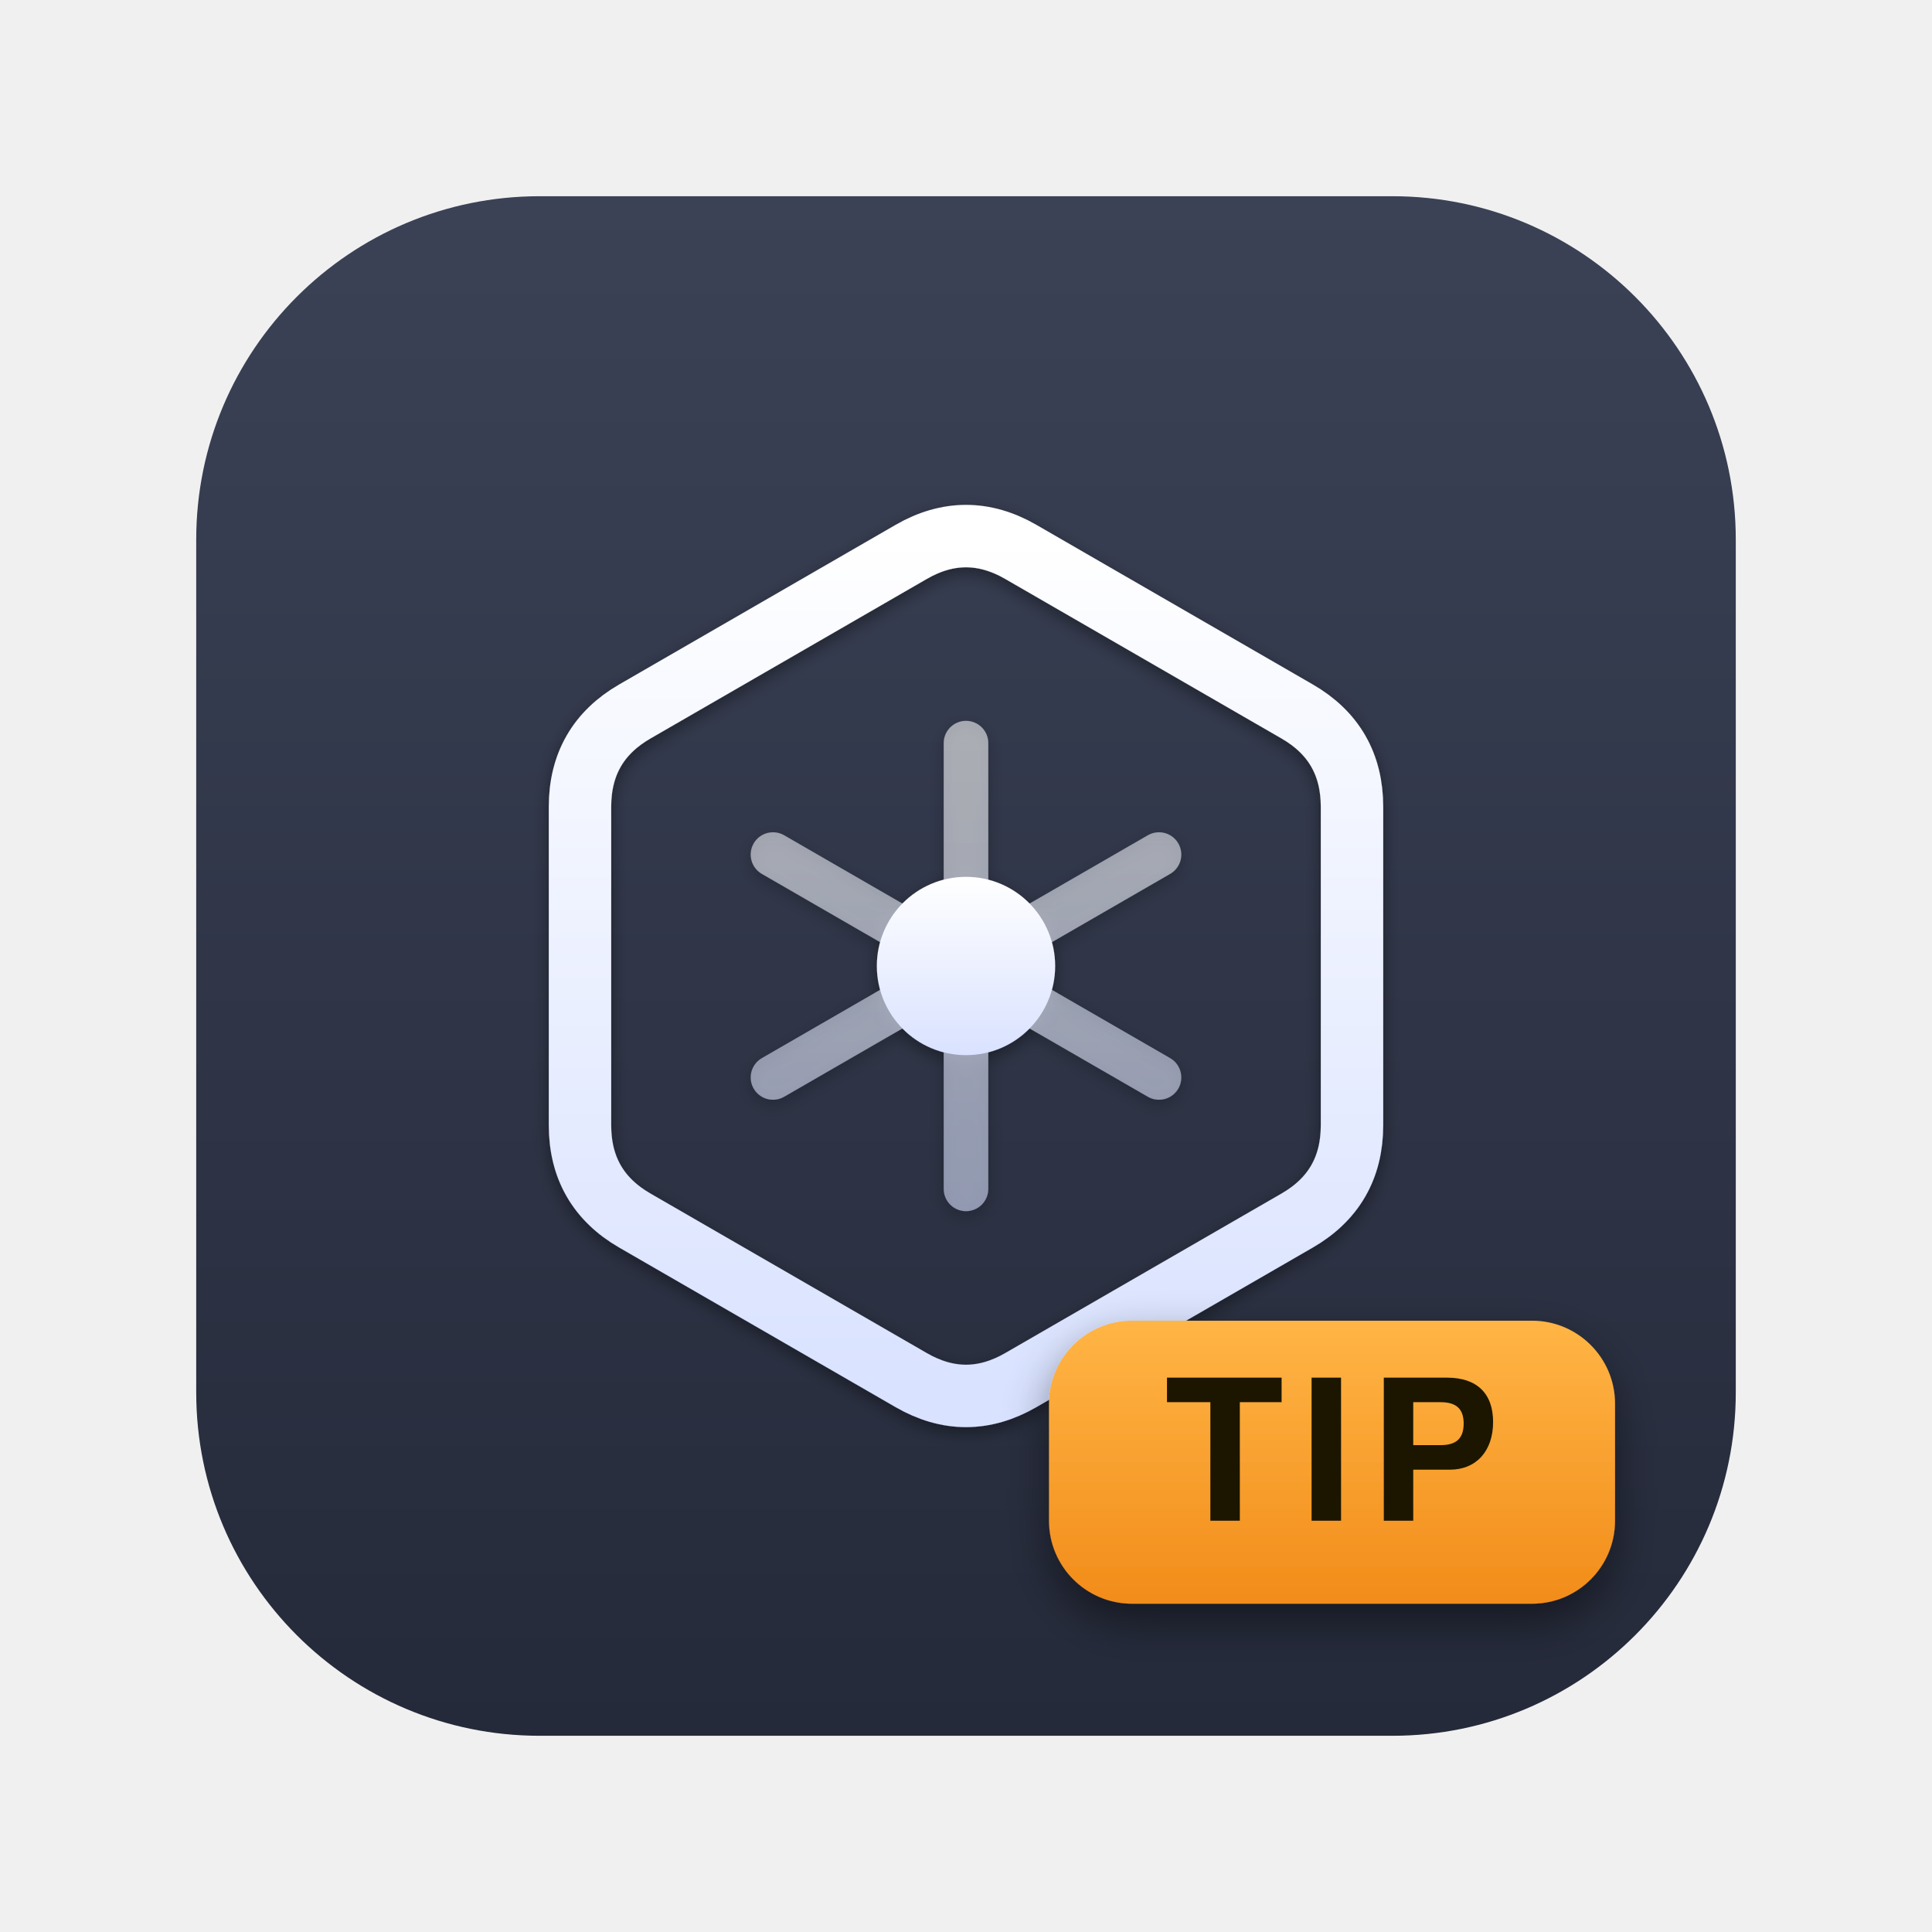
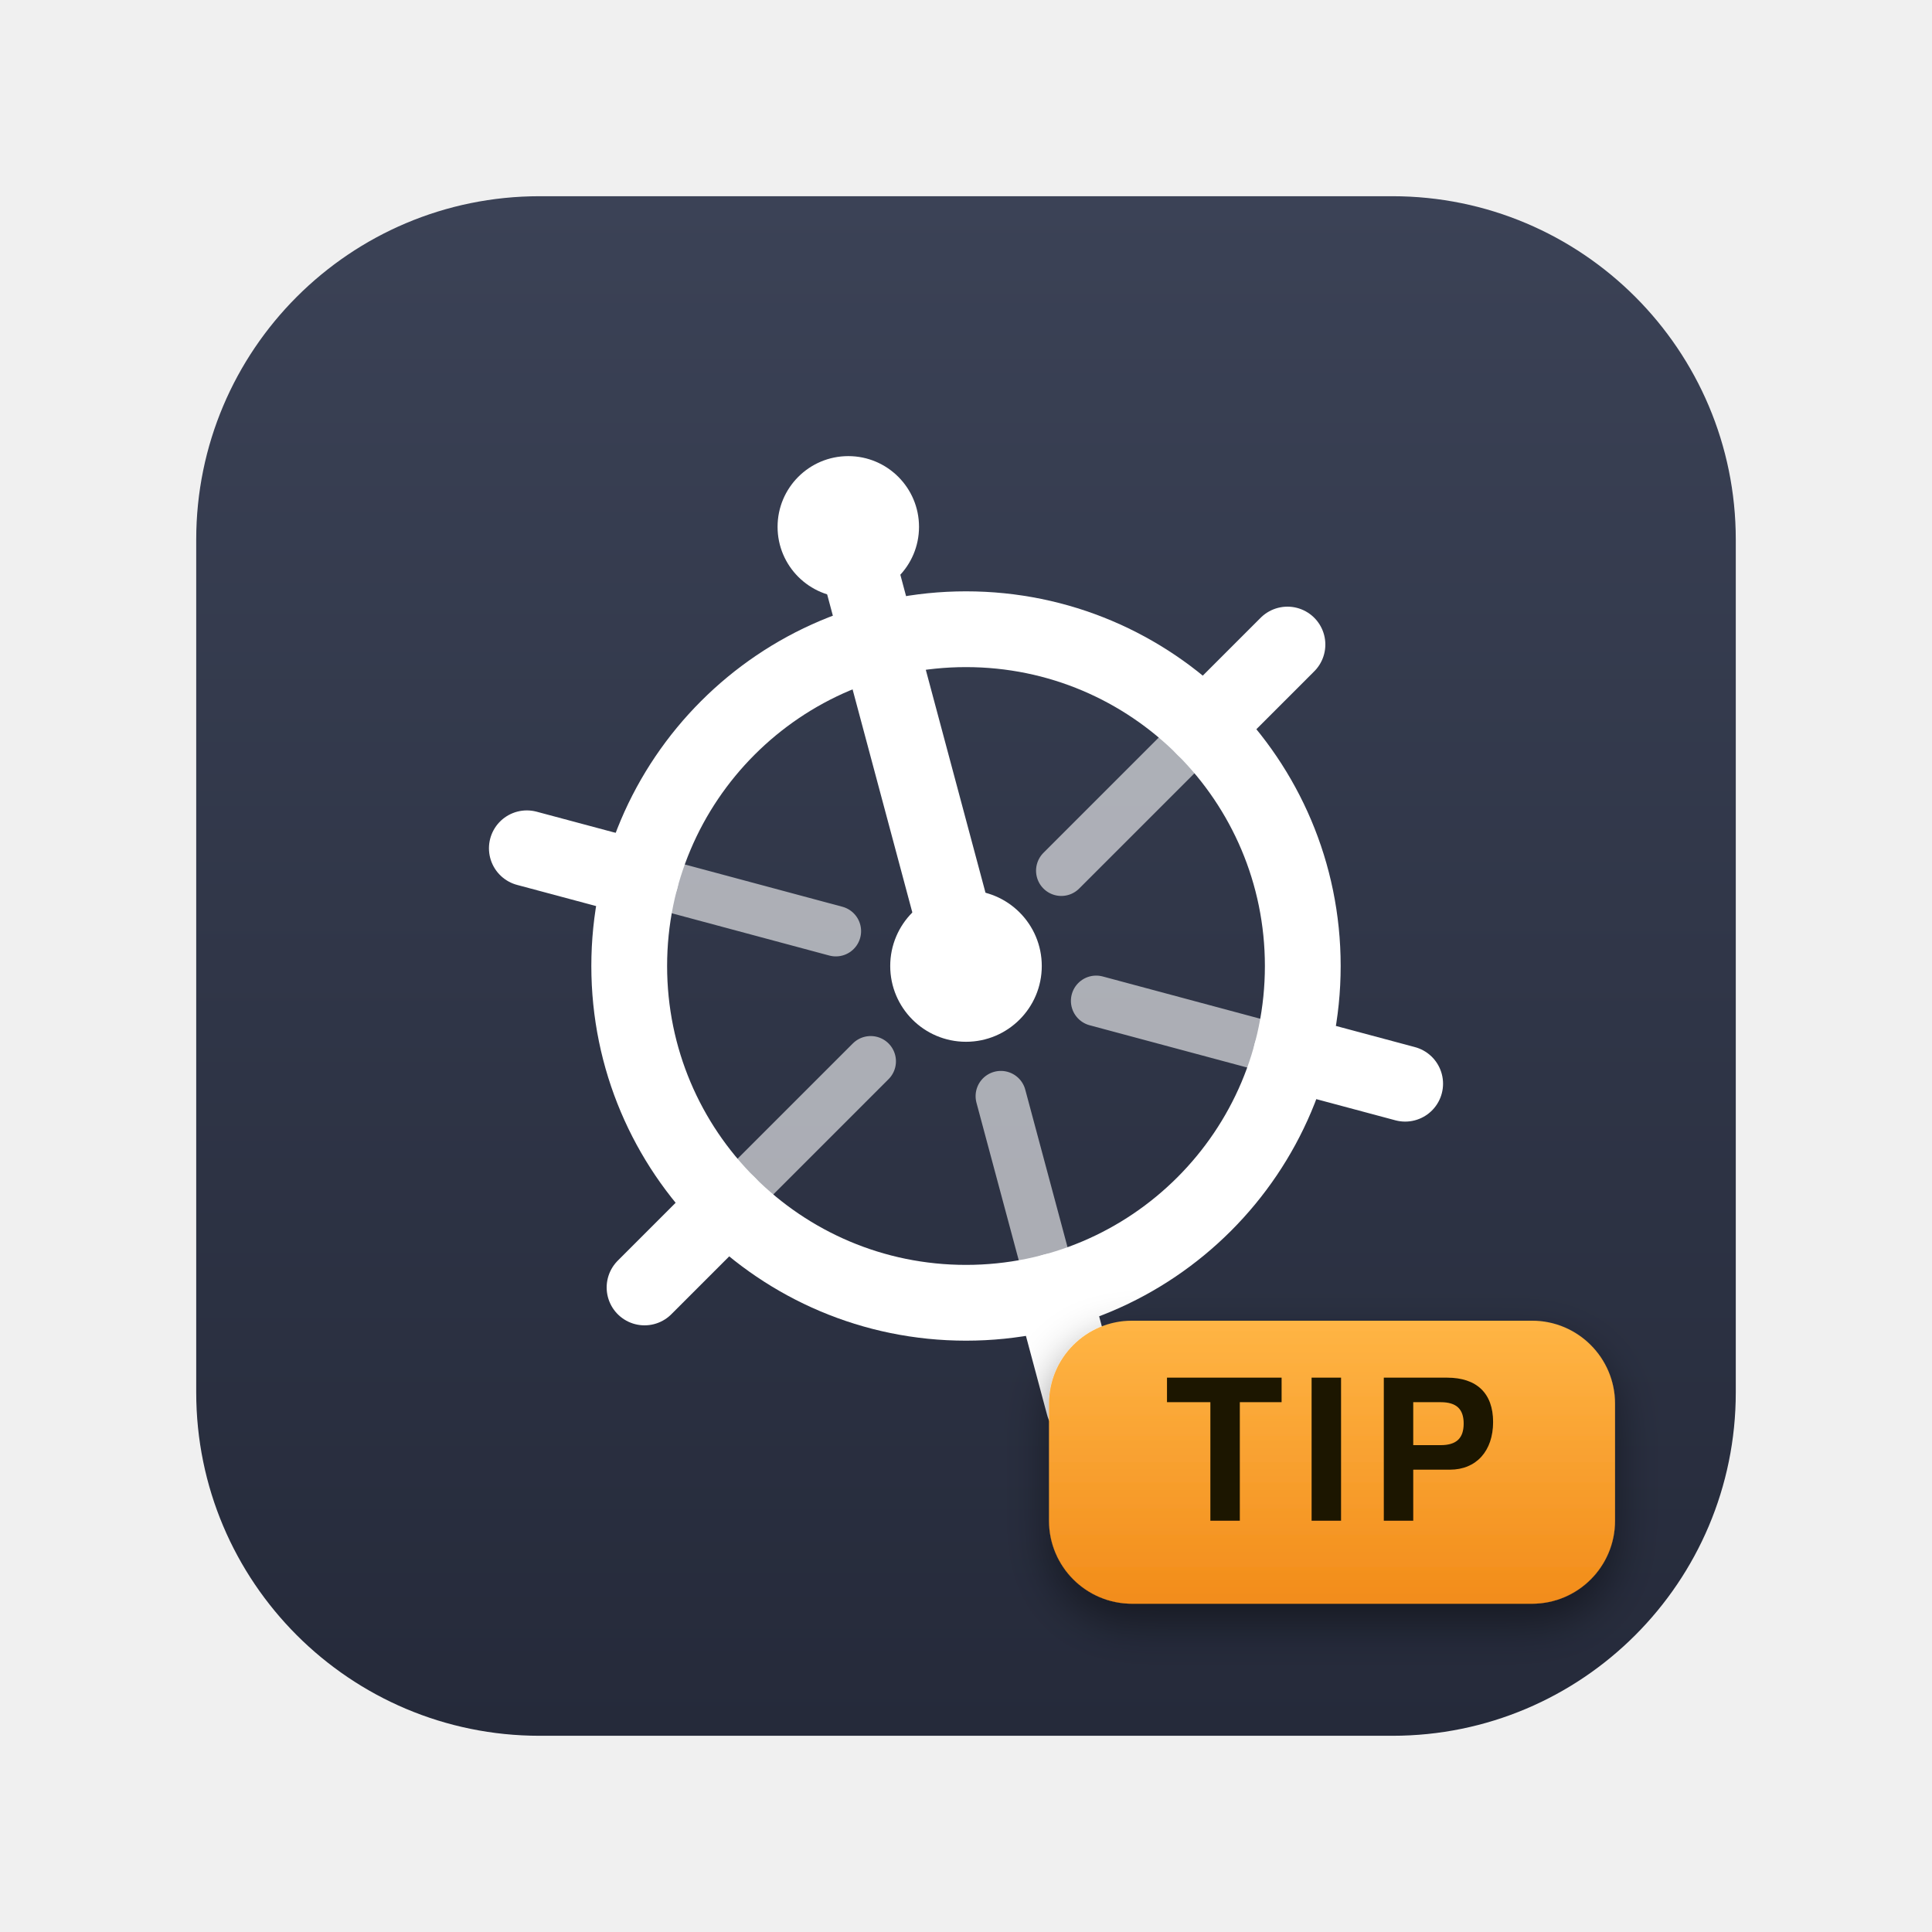
<svg xmlns="http://www.w3.org/2000/svg" width="1024" height="1024" viewBox="0 0 1024 1024">
  <defs>
    <linearGradient id="tile" x1="0" y1="0" x2="0" y2="1">
      <stop offset="0" stop-color="#3b4256" />
      <stop offset="1" stop-color="#252a3a" />
    </linearGradient>
-     <linearGradient id="mark" x1="0" y1="0" x2="0" y2="1">
-       <stop offset="0" stop-color="#ffffff" />
-       <stop offset="1" stop-color="#d9e2ff" />
-     </linearGradient>
    <linearGradient id="badge" x1="0" y1="0" x2="0" y2="1">
      <stop offset="0" stop-color="#ffb545" />
      <stop offset="1" stop-color="#f28c1a" />
    </linearGradient>
-     <filter id="elev" x="-30%" y="-30%" width="160%" height="160%">
-       <feDropShadow dx="0" dy="0.55" stdDeviation="0.65" flood-color="#05070f" flood-opacity="0.5" />
-       <feDropShadow dx="0" dy="0.12" stdDeviation="0.18" flood-color="#05070f" flood-opacity="0.4" />
-     </filter>
    <filter id="badge-elev" x="-20%" y="-20%" width="140%" height="160%">
      <feDropShadow dx="0" dy="10" stdDeviation="12" flood-color="#05070f" flood-opacity="0.45" />
    </filter>
  </defs>
  <rect x="104" y="104" width="816" height="816" rx="182" ry="182" fill="url(#tile)" />
-   <g transform="translate(228.5,228.5) scale(23.625)" fill="none" stroke="url(#mark)" stroke-linejoin="round" stroke-linecap="round" filter="url(#elev)">
-     <path d="M13.23 2.71 L19.43 6.29 Q20.66 7 20.66 8.43 L20.66 15.57 Q20.66 17 19.43 17.71 L13.23 21.29 Q12 22 10.77 21.29 L4.57 17.71 Q3.34 17 3.34 15.57 L3.34 8.43 Q3.34 7 4.57 6.29 L10.77 2.71 Q12 2 13.23 2.71 Z" stroke-width="1.4" />
-     <path d="M12 7V17M7.67 9.5 16.33 14.5M16.33 9.5 7.67 14.5" stroke-width="1" opacity="0.55" />
-     <circle cx="12" cy="12" r="2" fill="url(#mark)" stroke="none" />
+   <g transform="translate(226.4 226.4) scale(8.925)" fill="none" stroke="#ffffff" stroke-linecap="round" stroke-linejoin="round">
+     <circle cx="32" cy="32" r="20" stroke-width="4.5" />
+     <path d="M26.82 12.68 25.01 5.92M46.14 17.86 51.09 12.91M51.32 37.18 58.08 38.99M37.18 51.32 38.99 58.08M17.86 46.14 12.91 51.09M12.68 26.82 5.92 25.01" stroke-width="4.5" />
+     <path d="M37.66 26.34 46.14 17.86M39.73 34.07 51.32 37.18M34.07 39.73 37.18 51.32M26.34 37.66 17.86 46.14M24.27 29.93 12.68 26.82" stroke-width="3" opacity="0.6" />
+     <path d="M30.96 28.14 26.82 12.68" stroke-width="4.5" />
+     <circle cx="25.01" cy="5.92" r="4.2" fill="#ffffff" stroke="none" />
+     <circle cx="32" cy="32" r="4.5" fill="#ffffff" stroke="none" />
  </g>
  <g filter="url(#badge-elev)">
    <rect x="556" y="700" width="300" height="150" rx="44" ry="44" fill="url(#badge)" />
    <text x="706" y="806" text-anchor="middle" font-family="Helvetica Neue, Helvetica, Arial, sans-serif" font-weight="800" font-size="104" letter-spacing="8" fill="#1a1400">TIP</text>
  </g>
</svg>
